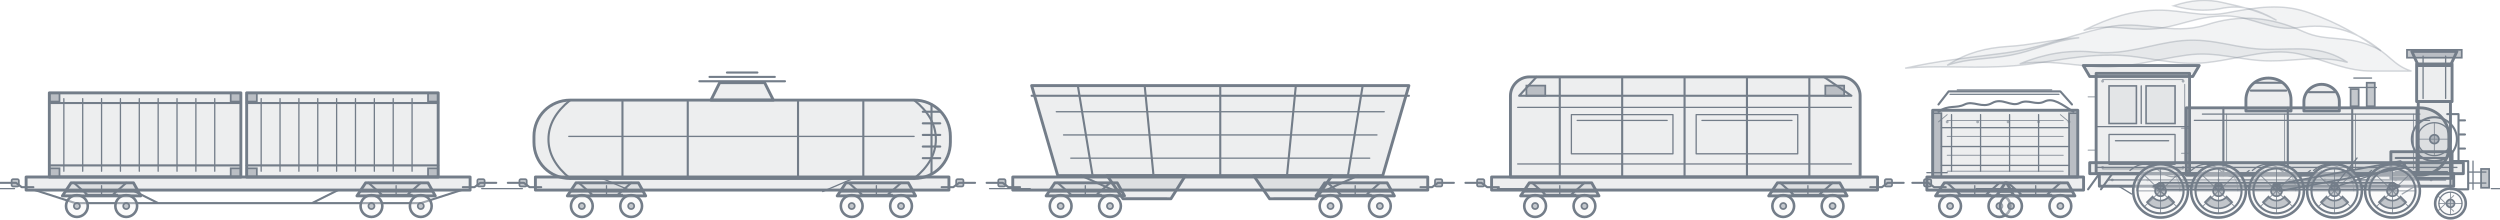
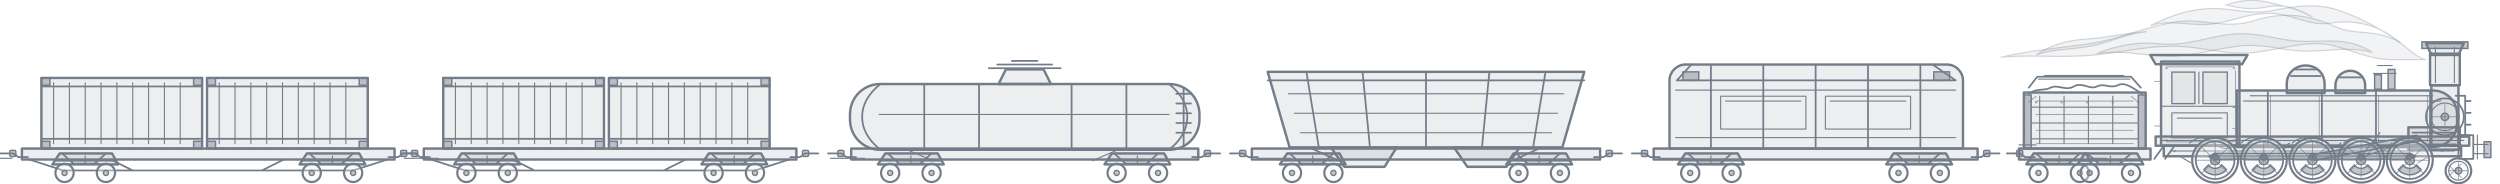
- <svg xmlns="http://www.w3.org/2000/svg" viewBox="0 0 1723 151" preserveAspectRatio="xMidYMid meet" role="img" aria-labelledby="title desc">
+ <svg xmlns="http://www.w3.org/2000/svg" viewBox="0 0 2053 151" preserveAspectRatio="xMidYMid meet" role="img" aria-labelledby="title desc">
  <style>
    .body {
      fill: #737d89;
      fill-opacity: .13;
      stroke: #737d89;
      stroke-width: 2;
      stroke-linecap: round;
      stroke-linejoin: round;
      vector-effect: non-scaling-stroke;
    }
    .line {
      fill: none;
      stroke: #737d89;
      stroke-width: 1.45;
      stroke-linecap: round;
      stroke-linejoin: round;
      vector-effect: non-scaling-stroke;
    }
    .fine {
      fill: none;
      stroke: #737d89;
      stroke-width: .9;
      stroke-linecap: round;
      stroke-linejoin: round;
      vector-effect: non-scaling-stroke;
    }
    .detail {
      fill: none;
      stroke: #737d89;
      stroke-width: .62;
      stroke-linecap: round;
      stroke-linejoin: round;
      stroke-opacity: .82;
      vector-effect: non-scaling-stroke;
    }
    .solid {
      fill: #737d89;
      fill-opacity: .42;
      stroke: #737d89;
      stroke-width: 1.2;
      vector-effect: non-scaling-stroke;
    }
    .wheel {
      fill: #f5f6f4;
      fill-opacity: .36;
      stroke: #737d89;
      stroke-width: 1.8;
      vector-effect: non-scaling-stroke;
    }
    .rod {
      fill: #737d89;
      fill-opacity: .28;
      stroke: #737d89;
      stroke-width: 1.25;
      stroke-linejoin: round;
      vector-effect: non-scaling-stroke;
    }
    .glass {
      fill: #737d89;
      fill-opacity: .08;
      stroke: #737d89;
      stroke-width: 1.1;
      vector-effect: non-scaling-stroke;
    }
    .rivet {
      fill: #737d89;
      fill-opacity: .58;
      stroke: none;
    }
    /* Rauch: Fuellung als Schleier, dazu eine weiche Kontur — sonst
       verschwindet die Fahne, sobald das Motiv als blasser Hintergrund
       eingebacken wird. */
    .smoke {
      fill: #737d89;
      fill-opacity: .09;
      stroke: #737d89;
      stroke-width: 1;
      stroke-opacity: .3;
      vector-effect: non-scaling-stroke;
    }
  </style>
  <defs>
    <g id="wagon-bogie">
      <path class="body" d="M2 135h54l-5-9H8z" />
      <path class="line" d="M4 132h50M10 126l10 9m26-9-10 9" />
      <circle class="wheel" cx="12" cy="142" r="7.5" />
      <circle class="wheel" cx="46" cy="142" r="7.5" />
      <circle class="solid" cx="12" cy="142" r="2.1" />
      <circle class="solid" cx="46" cy="142" r="2.1" />
      <path class="fine" d="M18 134h22M29 128v7" />
    </g>
    <g id="coupler">
      <path class="line" d="M0 126h11l4 3h8" />
      <rect class="solid" x="8" y="123.5" width="5" height="5" rx="1" />
    </g>
    <g id="driver-wheel">
      <circle class="wheel" cx="0" cy="0" r="17" />
      <circle class="line" cx="0" cy="0" r="14.3" />
      <path class="detail" d="M0-14.3v28.6M-14.3 0h28.6M-10.1-10.1l20.2 20.2m0-20.2-20.2 20.2" />
      <circle class="solid" cx="0" cy="0" r="3.4" />
      <path class="solid" d="M-8.4 7.2A11 11 0 0 0 8.4 7.2L5 3.7A6.2 6.2 0 0 1-5 3.7z" />
      <circle class="rivet" cx="0" cy="-4" r="1.55" />
    </g>
  </defs>
-   <g id="container-wagon">
+   <g id="container-wagon" transform="translate(330 0)">
    <use href="#coupler" transform="translate(0 0)" />
    <use href="#coupler" transform="translate(342 0) scale(-1 1)" />
    <path class="body" d="M18 122h306v9H18z" />
    <path class="line" d="M24 131l28 9h238l28-9M91 131l18 9m124-9-18 9" />
    <path class="body" d="M34 64h132v58H34zM170 64h132v58H170z" />
    <path class="fine" d="M44 68v50m13-50v50m13-50v50m13-50v50m13-50v50m13-50v50m13-50v50m13-50v50m13-50v50 M180 68v50m13-50v50m13-50v50m13-50v50m13-50v50m13-50v50m13-50v50m13-50v50m13-50v50" />
    <path class="line" d="M34 71h132m4 0h132M34 114h132m4 0h132" />
    <path class="solid" d="M34 64h7v6h-7zm125 0h7v6h-7zM34 116h7v6h-7zm125 0h7v6h-7z M170 64h7v6h-7zm125 0h7v6h-7zM170 116h7v6h-7zm125 0h7v6h-7z" />
    <use href="#wagon-bogie" transform="translate(41 0)" />
    <use href="#wagon-bogie" transform="translate(244 0)" />
  </g>
-   <g id="tank-wagon" transform="translate(350 0)">
+   <use id="additional-container-wagon" href="#container-wagon" transform="translate(-330 0)" />
+   <g id="tank-wagon" transform="translate(680 0)">
    <use href="#coupler" transform="translate(0 0)" />
    <use href="#coupler" transform="translate(322 0) scale(-1 1)" />
    <path class="body" d="M19 122h285v9H19z" />
    <path class="body" d="M43 69h237c14 0 25 11 25 25v4c0 14-11 25-25 25H43c-14 0-25-11-25-25v-4c0-14 11-25 25-25z" />
    <path class="line" d="M43 69c-10 8-15 17-15 27s5 19 15 27M280 69c10 8 15 17 15 27s-5 19-15 27 M79 70v52m45-52v52m76-52v52m45-52v52" />
    <path class="body" d="M146 57h31l6 12h-43z" />
    <path class="line" d="M132 56h59M139 53h45M151 50h21M292 72v48M286 77h12m-12 8h12m-12 8h12m-12 8h12m-12 8h12" />
    <path class="fine" d="M42 94h238M65 123l21 9m152-9-21 9" />
    <use href="#wagon-bogie" transform="translate(39 0)" />
    <use href="#wagon-bogie" transform="translate(225 0)" />
  </g>
-   <g id="hopper-wagon" transform="translate(680 0)">
+   <g id="hopper-wagon" transform="translate(1010 0)">
    <use href="#coupler" transform="translate(0 0)" />
    <use href="#coupler" transform="translate(322 0) scale(-1 1)" />
    <path class="body" d="M18 122h286v9H18z" />
    <path class="body" d="M31 59h260l-18 62H49z" />
    <path class="line" d="M31 66h260M63 60l10 61m36-61 6 61m46-61v61m52-61-6 61m52-61-10 61" />
    <path class="fine" d="M48 77h226M53 93h216M58 109h206" />
    <path class="body" d="M83 121h54l-10 16H94zm101 0h54l-11 16h-32z" />
    <path class="line" d="M96 137h28m74 0h26M65 121l22 10m169-10-22 10" />
    <use href="#wagon-bogie" transform="translate(39 0)" />
    <use href="#wagon-bogie" transform="translate(225 0)" />
  </g>
-   <g id="covered-wagon" transform="translate(1010 0)">
+   <g id="covered-wagon" transform="translate(1340 0)">
    <use href="#coupler" transform="translate(0 0)" />
    <use href="#coupler" transform="translate(302 0) scale(-1 1)" />
    <path class="body" d="M18 122h266v9H18z" />
    <path class="body" d="M31 66c0-7 6-13 13-13h215c7 0 13 6 13 13v56H31z" />
    <path class="line" d="M37 66h229M49 53l-12 13m210-13 19 13M151 54v68M65 54v68m43-68v68m86-68v68m43-68v68" />
    <path class="fine" d="M36 74h230M36 113h230M73 79h70v27H73zm86 0h70v27h-70zM77 83h62m24 0h62" />
    <path class="solid" d="M42 59h13v7H42zm206 0h13v7h-13z" />
    <use href="#wagon-bogie" transform="translate(36 0)" />
    <use href="#wagon-bogie" transform="translate(207 0)" />
  </g>
-   <g id="steam-locomotive" transform="translate(1318 0)">
+   <g id="steam-locomotive" transform="translate(1648 0)">
    <use href="#coupler" transform="translate(0 0)" />
    <g id="steam-plume" transform="translate(40 0)">
      <path class="smoke" d="M304 49c-13-4-16-13-27-17-18-8-31-3-47-10-24-11-45-12-67-5-25 8-45-4-70 2-28 6-46 15-73 18-23 3-43 5-65 10 22-2 42 0 64-1 30-1 49-8 78-8 24 0 43 8 67 5 25-3 44-11 66-5 18 5 30 11 47 11z" />
      <path class="smoke" d="M283 35c-18-15-37-19-57-16-18 3-32-8-50-8-21 0-33 8-51 9-17 1-31-4-47 1 18-9 34-14 52-14 17 0 29 5 46 2 21-4 39-7 58 0 20 7 33 15 49 26z" />
      <path class="smoke" d="M260 43c-19-5-35-1-53-1-21 0-37-7-58-4-22 3-39 9-61 8-19-1-35-5-54-2 17-7 34-10 52-8 22 2 39-6 60-8 22-2 38 6 59 6 20 0 37-3 55 9z" />
      <path class="smoke" d="M211 14c-14-8-25-11-39-8-11 2-21 1-32-2 12-4 23-5 35-2 14 3 25 6 36 12z" />
      <path class="smoke" d="M75 26c-18 2-31 9-47 12-16 3-29 2-44 7 14-9 27-12 42-13 17-1 31-5 49-6z" />
    </g>
    <path class="body" d="M10 122h108v9H10z" />
    <path class="body" d="M14 76h100v46H14z" />
    <path class="line" d="M18 77c7-5 12-2 18-5s12 3 19-1 13 3 19 0 11 2 17-1 12 2 20 7" />
    <path class="fine" d="M20 88h88M20 101h88M20 114h88M27 79v39m20-39v39m20-39v39m20-39v39" />
    <path class="detail" d="M24 83h80M24 94h80M24 107h80M24 118h80M18 84l6-5m84 5-6-5" />
    <path class="line" d="M18 72l7-9h77l8 9" />
    <path class="fine" d="M26 65h75M31 62h65" />
    <path class="solid" d="M14 78h6v44h-6zm94 0h6v44h-6z" />
    <g aria-hidden="true">
      <circle class="rivet" cx="24" cy="84" r="1" />
      <circle class="rivet" cx="45" cy="84" r="1" />
      <circle class="rivet" cx="66" cy="84" r="1" />
      <circle class="rivet" cx="87" cy="84" r="1" />
      <circle class="rivet" cx="108" cy="84" r="1" />
    </g>
    <use href="#wagon-bogie" transform="translate(14 0)" />
    <use href="#wagon-bogie" transform="translate(56 0)" />
    <g id="steam-engine" transform="translate(120 151) scale(1.11 1.08) translate(-120 -151)">
      <path class="body" d="M126 58h58v64h-58z" />
      <path class="body" d="M118 53h72l-4 7h-64z" />
      <path class="glass" d="M134 66h17v24h-17zM157 66h18v24h-18z" />
      <path class="fine" d="M134 97h41v19h-41zM154 66v24M138 101h33M126 92h58" />
      <path class="detail" d="M130 62h50M130 119h50M181 65v49M126 73h-5m5 34h-5" />
      <path class="line" d="M128 122l-7 10m15-10-7 10" />
      <g aria-hidden="true">
        <circle class="rivet" cx="130" cy="63" r=".9" />
        <circle class="rivet" cx="180" cy="63" r=".9" />
        <circle class="rivet" cx="130" cy="118" r=".9" />
        <circle class="rivet" cx="180" cy="118" r=".9" />
      </g>
      <path class="body" d="M182 80h145c10 0 18 8 18 18v7c0 10-8 18-18 18H182z" />
      <path class="line" d="M205 80v43m40-43v43m40-43v43m40-43v43" />
      <path class="fine" d="M187 88h146M187 115h146M192 84h135" />
      <path class="detail" d="M207 84v35m36-35v35m44-35v35m36-35v35M184 93h-5m5 16h-5" />
      <path class="body" d="M219 82v-7c0-8 6-14 14-14s14 6 14 14v7z" />
      <path class="line" d="M222 69h22M225 64h16" />
      <path class="body" d="M255 82v-6c0-6 5-11 11-11s11 5 11 11v6z" />
      <path class="line" d="M258 70h16" />
      <path class="solid" d="M284 79v-11h5v11zm10 0V64h5v15z" />
      <path class="fine" d="M283 67h17M286 61h11" />
      <path class="body" d="M326 76h20v46h-20z" />
      <circle class="line" cx="336" cy="100" r="14" />
      <circle class="fine" cx="336" cy="100" r="10.5" />
      <path class="detail" d="M326 100h20M336 90v20" />
      <circle class="solid" cx="336" cy="100" r="2.8" />
      <path class="body" d="M325 52h22v24h-22z" />
      <path class="body" d="M322 44h28l-4 9h-20z" />
      <path class="solid" d="M319 43h34v5h-34z" />
      <path class="fine" d="M329 47v27m14-27v27" />
      <path class="line" d="M344 84h7v31h-7M351 88h4m-4 9h4m-4 9h4" />
      <path class="body" d="M122 115h232v7H122z" />
      <path class="body" d="M128 122h220v8H128z" />
      <path class="fine" d="M126 118h224M133 126h210M140 130l8 5m12-5 8 5m156-5-8 5" />
      <path class="line" d="M346 114h11v18h-11z" />
      <path class="fine" d="M357 121h11m-11 7h11M360 114v18" />
      <path class="solid" d="M365 119h5v12h-5z" />
      <g aria-hidden="true">
        <circle class="rivet" cx="136" cy="126" r=".9" />
        <circle class="rivet" cx="158" cy="126" r=".9" />
        <circle class="rivet" cx="180" cy="126" r=".9" />
        <circle class="rivet" cx="202" cy="126" r=".9" />
        <circle class="rivet" cx="224" cy="126" r=".9" />
        <circle class="rivet" cx="246" cy="126" r=".9" />
        <circle class="rivet" cx="268" cy="126" r=".9" />
        <circle class="rivet" cx="290" cy="126" r=".9" />
        <circle class="rivet" cx="312" cy="126" r=".9" />
        <circle class="rivet" cx="334" cy="126" r=".9" />
      </g>
      <path class="body" d="M309 108h38v17h-38z" />
      <path class="line" d="M312 112h32M312 121h32M347 114h7" />
      <path class="fine" d="M147 120q9-8 18 0t18 0m2 0q9-8 18 0t18 0m2 0q9-8 18 0t18 0m2 0q9-8 18 0t18 0" />
      <path class="detail" d="M151 133q0-9 7-13m20 13q0-9-7-13m16 13q0-9 7-13m20 13q0-9-7-13m16 13q0-9 7-13m20 13q0-9-7-13m16 13q0-9 7-13m20 13q0-9-7-13m16 13q0-9 7-13" />
      <g id="running-gear" data-running-gear="steam">
        <g id="drive-wheels">
          <g id="drive-wheel-1" data-drive-wheel="1" transform="translate(166 133)">
            <use href="#driver-wheel" />
          </g>
          <g id="drive-wheel-2" data-drive-wheel="2" transform="translate(202 133)">
            <use href="#driver-wheel" />
          </g>
          <g id="drive-wheel-3" data-drive-wheel="3" transform="translate(238 133)">
            <use href="#driver-wheel" />
          </g>
          <g id="drive-wheel-4" data-drive-wheel="4" transform="translate(274 133)">
            <use href="#driver-wheel" />
          </g>
          <g id="drive-wheel-5" data-drive-wheel="5" transform="translate(310 133)">
            <use href="#driver-wheel" />
          </g>
        </g>
        <g id="drive-rods" data-drive-rods="steam">
          <path id="coupling-rod" class="rod" d="M166 127.8h144l4.5 2.2-4.5 2.2H166l-4.5-2.2z" />
          <circle class="solid" cx="166" cy="130" r="2.2" />
          <circle class="solid" cx="202" cy="130" r="2.2" />
          <circle class="solid" cx="238" cy="130" r="2.2" />
          <circle class="solid" cx="274" cy="130" r="2.2" />
          <circle class="solid" cx="310" cy="130" r="2.2" />
          <path id="main-rod" class="rod" d="M315 114l4 4-79 15-3-4z" />
          <path id="radius-rod" class="fine" d="M318 116 276 130M288 112l-14 18" />
        </g>
        <g id="leading-wheel" data-leading-wheel="steam">
          <circle class="wheel" cx="346" cy="141" r="9.5" />
          <circle class="fine" cx="346" cy="141" r="7.2" />
          <path class="detail" d="M346 134v14m-7-7h14m-5-5-10 10m0-10 10 10" />
          <circle class="solid" cx="346" cy="141" r="2.5" />
        </g>
      </g>
    </g>
    <path class="fine" d="M24 119H10" />
  </g>
  <path class="fine" d="M0 130h10m322 0h28m322 0h28m322 0h28m302 0h26m329 0h13" />
</svg>
